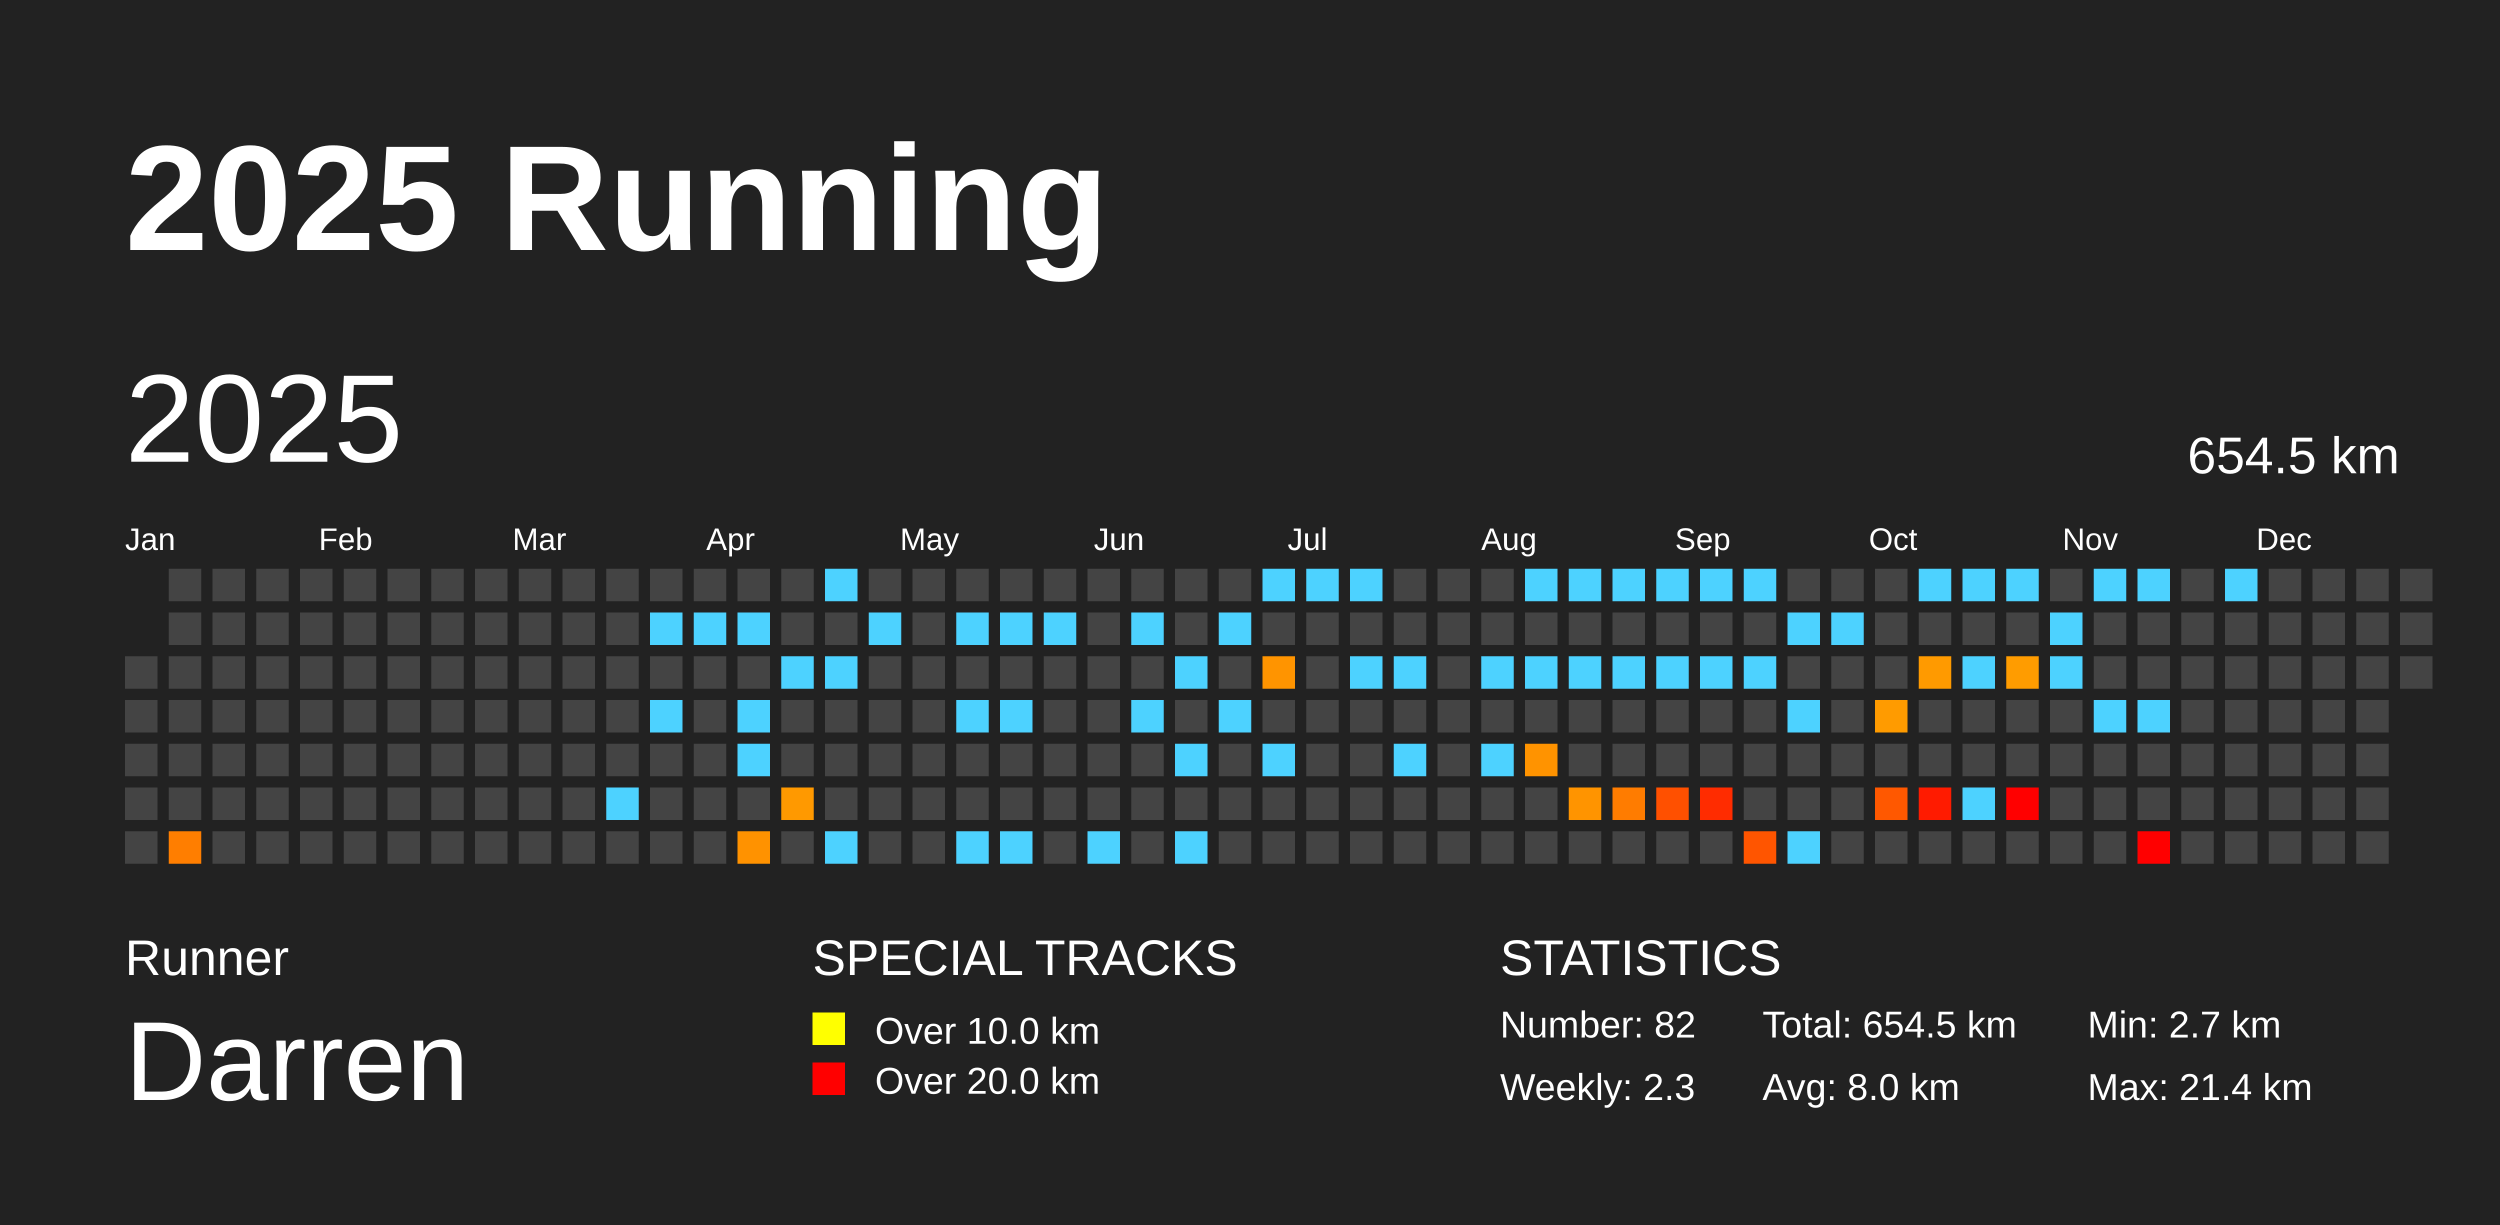
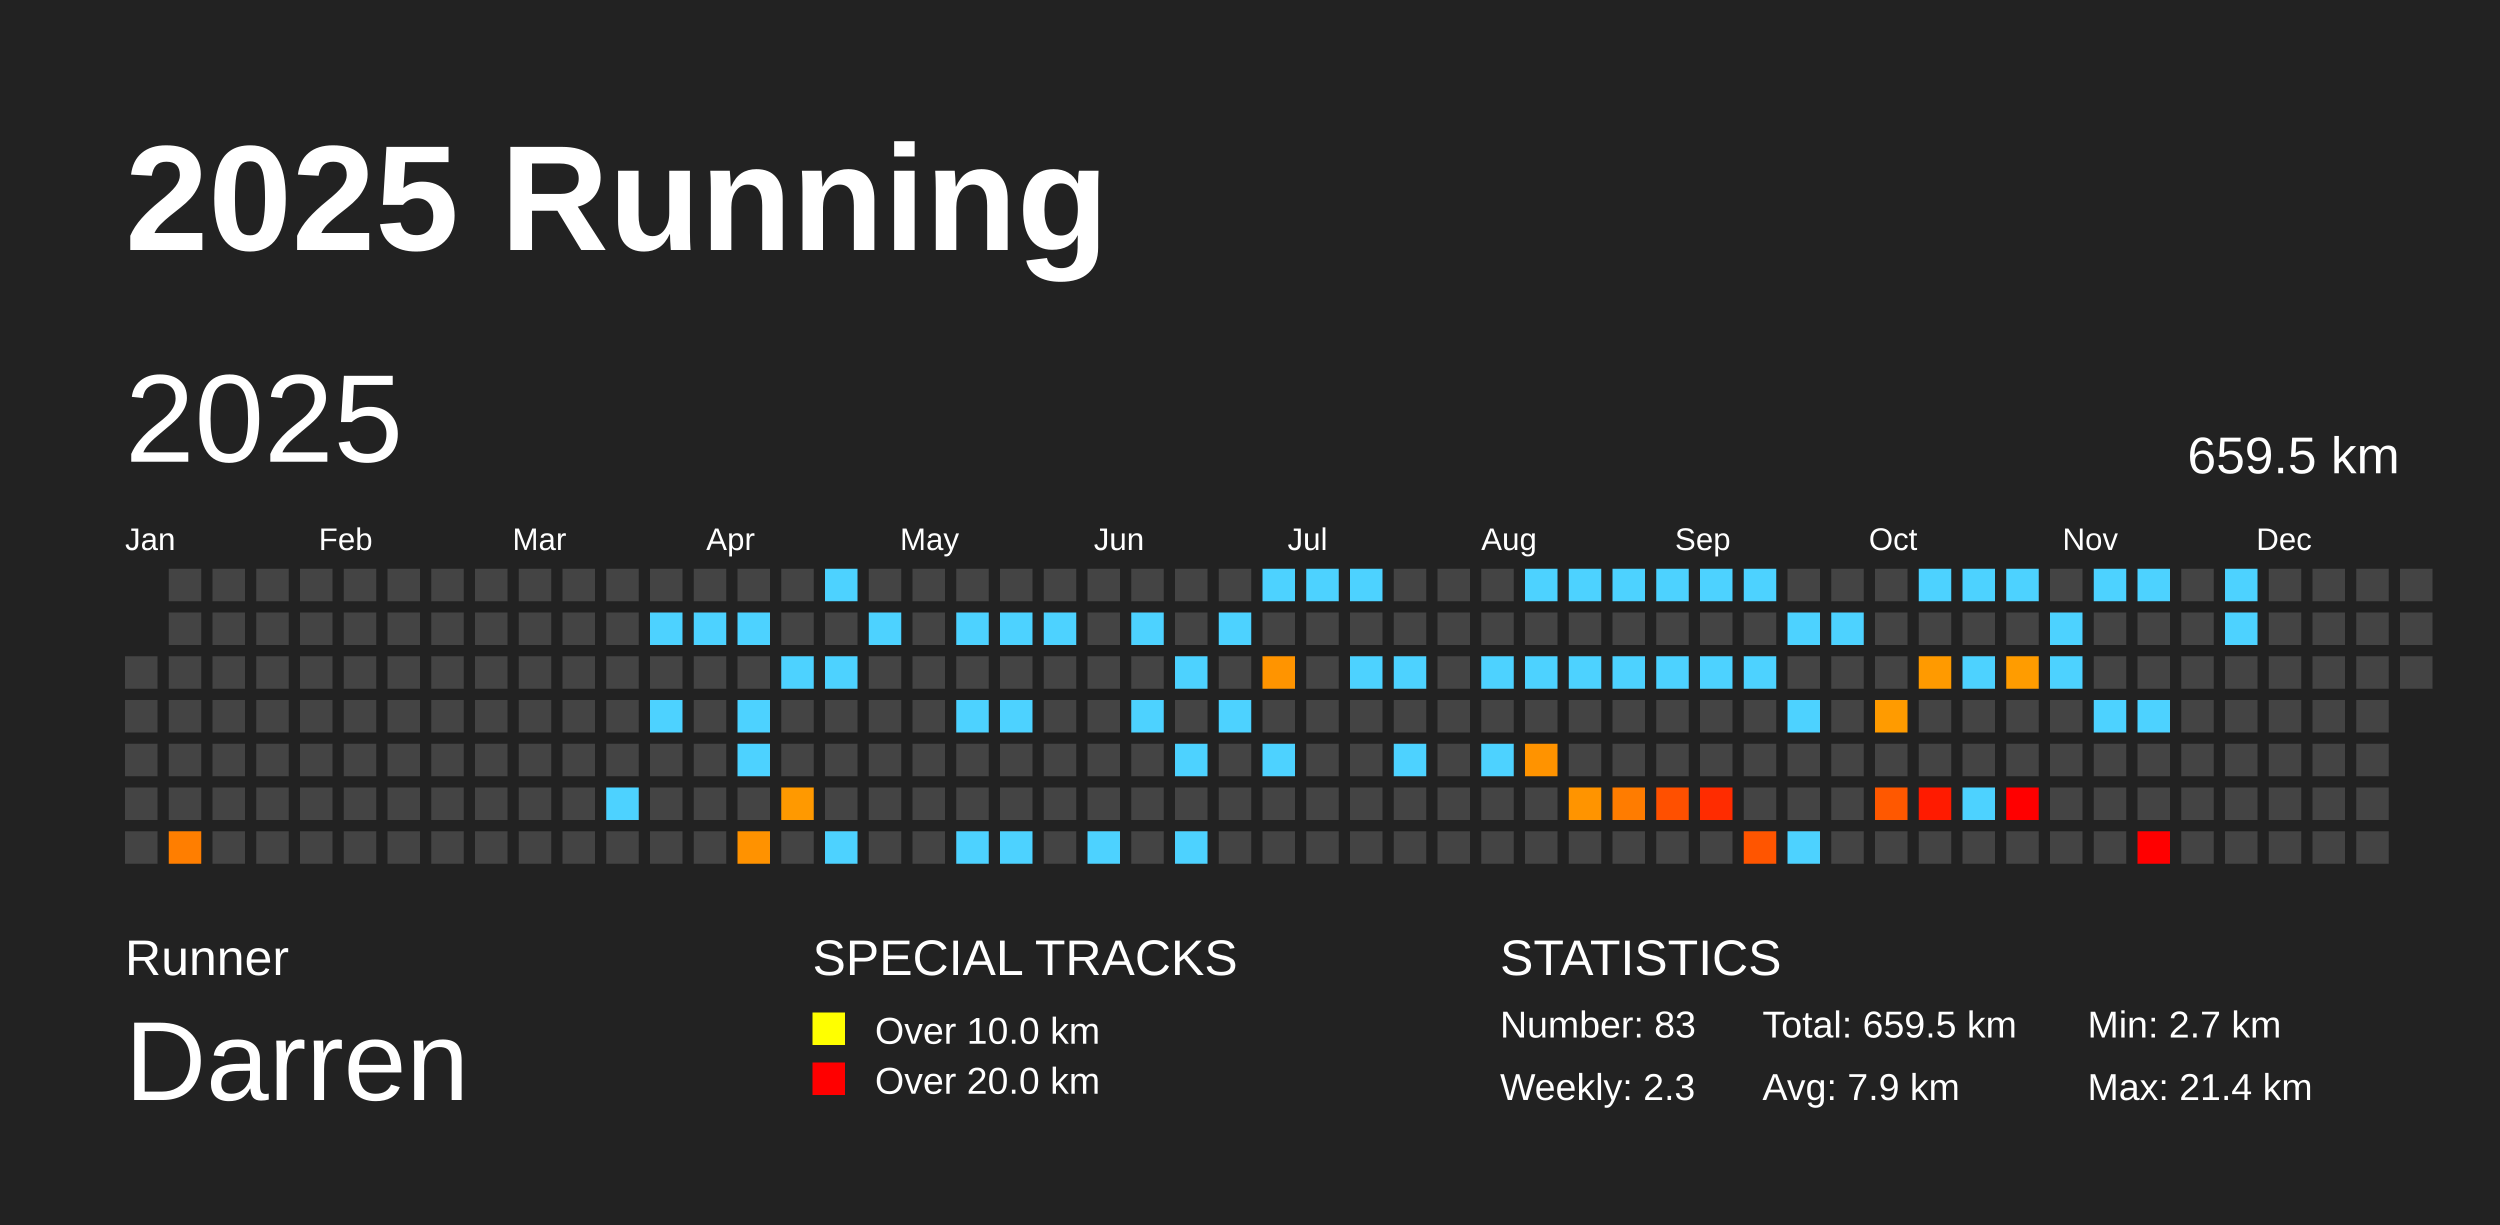
<svg xmlns="http://www.w3.org/2000/svg" baseProfile="full" height="98mm" version="1.1" viewBox="0,0,200,98" width="200mm">
  <defs />
  <rect fill="#222222" height="98" width="200" x="0" y="0" />
  <text fill="#FFFFFF" style="font-size:12px; font-family:Arial; font-weight:bold;" x="10" y="20">2025 Running</text>
  <text fill="#FFFFFF" style="font-size:4px; font-family:Arial" x="10" y="78">Runner</text>
  <text fill="#FFFFFF" style="font-size:9px; font-family:Arial" x="10" y="88">Darren</text>
  <text fill="#FFFFFF" style="font-size:4px; font-family:Arial" x="65" y="78">SPECIAL TRACKS</text>
  <rect fill="yellow" height="2.6" width="2.6" x="65" y="81" />
  <text fill="#FFFFFF" style="font-size:3px; font-family:Arial" x="70" y="83.5">Over 10.0 km</text>
  <rect fill="red" height="2.6" width="2.6" x="65" y="85" />
  <text fill="#FFFFFF" style="font-size:3px; font-family:Arial" x="70" y="87.5">Over 20.0 km</text>
  <text fill="#FFFFFF" style="font-size:4px; font-family:Arial" x="120" y="78">STATISTICS</text>
-   <text fill="#FFFFFF" style="font-size:3px; font-family:Arial" x="120" y="83">Number: 82</text>
+   <text fill="#FFFFFF" style="font-size:3px; font-family:Arial" x="120" y="83">Number: 83</text>
  <text fill="#FFFFFF" style="font-size:3px; font-family:Arial" x="120" y="88">Weekly: 2.3</text>
-   <text fill="#FFFFFF" style="font-size:3px; font-family:Arial" x="141" y="83">Total: 654.5 km</text>
-   <text fill="#FFFFFF" style="font-size:3px; font-family:Arial" x="141" y="88">Avg: 8.0 km</text>
+   <text fill="#FFFFFF" style="font-size:3px; font-family:Arial" x="141" y="83">Total: 659.5 km</text>
+   <text fill="#FFFFFF" style="font-size:3px; font-family:Arial" x="141" y="88">Avg: 7.9 km</text>
  <text fill="#FFFFFF" style="font-size:3px; font-family:Arial" x="167" y="83">Min: 2.7 km</text>
  <text fill="#FFFFFF" style="font-size:3px; font-family:Arial" x="167" y="88">Max: 21.4 km</text>
  <text dominant-baseline="hanging" fill="#FFFFFF" style="font-size:10.0px; font-family:Arial;" x="10" y="30">2025</text>
-   <text dominant-baseline="hanging" fill="#FFFFFF" style="font-size:4.125px; font-family:Arial;" x="175" y="35">654.5 km</text>
+   <text dominant-baseline="hanging" fill="#FFFFFF" style="font-size:4.125px; font-family:Arial;" x="175" y="35">659.5 km</text>
  <text fill="#FFFFFF" style="font-size:2.5px; font-family:Arial" x="10.0" y="44">Jan</text>
  <text fill="#FFFFFF" style="font-size:2.5px; font-family:Arial" x="25.5" y="44">Feb</text>
  <text fill="#FFFFFF" style="font-size:2.5px; font-family:Arial" x="41.0" y="44">Mar</text>
  <text fill="#FFFFFF" style="font-size:2.5px; font-family:Arial" x="56.5" y="44">Apr</text>
  <text fill="#FFFFFF" style="font-size:2.5px; font-family:Arial" x="72.0" y="44">May</text>
  <text fill="#FFFFFF" style="font-size:2.5px; font-family:Arial" x="87.5" y="44">Jun</text>
  <text fill="#FFFFFF" style="font-size:2.5px; font-family:Arial" x="103.0" y="44">Jul</text>
  <text fill="#FFFFFF" style="font-size:2.5px; font-family:Arial" x="118.5" y="44">Aug</text>
  <text fill="#FFFFFF" style="font-size:2.5px; font-family:Arial" x="134.0" y="44">Sep</text>
  <text fill="#FFFFFF" style="font-size:2.5px; font-family:Arial" x="149.5" y="44">Oct</text>
  <text fill="#FFFFFF" style="font-size:2.5px; font-family:Arial" x="165.0" y="44">Nov</text>
  <text fill="#FFFFFF" style="font-size:2.5px; font-family:Arial" x="180.5" y="44">Dec</text>
  <rect fill="#444444" height="2.6" width="2.6" x="10.0" y="52.5" />
  <rect fill="#444444" height="2.6" width="2.6" x="10.0" y="56.0" />
  <rect fill="#444444" height="2.6" width="2.6" x="10.0" y="59.5" />
  <rect fill="#444444" height="2.6" width="2.6" x="10.0" y="63.0" />
  <rect fill="#444444" height="2.6" width="2.6" x="10.0" y="66.5" />
  <rect fill="#444444" height="2.6" width="2.6" x="13.5" y="45.5" />
  <rect fill="#444444" height="2.6" width="2.6" x="13.5" y="49.0" />
  <rect fill="#444444" height="2.6" width="2.6" x="13.5" y="52.5" />
  <rect fill="#444444" height="2.6" width="2.6" x="13.5" y="56.0" />
  <rect fill="#444444" height="2.6" width="2.6" x="13.5" y="59.5" />
  <rect fill="#444444" height="2.6" width="2.6" x="13.5" y="63.0" />
  <rect fill="#ff7e00" height="2.6" width="2.6" x="13.5" y="66.5" />
  <rect fill="#444444" height="2.6" width="2.6" x="17.0" y="45.5" />
  <rect fill="#444444" height="2.6" width="2.6" x="17.0" y="49.0" />
  <rect fill="#444444" height="2.6" width="2.6" x="17.0" y="52.5" />
  <rect fill="#444444" height="2.6" width="2.6" x="17.0" y="56.0" />
  <rect fill="#444444" height="2.6" width="2.6" x="17.0" y="59.5" />
  <rect fill="#444444" height="2.6" width="2.6" x="17.0" y="63.0" />
  <rect fill="#444444" height="2.6" width="2.6" x="17.0" y="66.5" />
  <rect fill="#444444" height="2.6" width="2.6" x="20.5" y="45.5" />
  <rect fill="#444444" height="2.6" width="2.6" x="20.5" y="49.0" />
  <rect fill="#444444" height="2.6" width="2.6" x="20.5" y="52.5" />
  <rect fill="#444444" height="2.6" width="2.6" x="20.5" y="56.0" />
  <rect fill="#444444" height="2.6" width="2.6" x="20.5" y="59.5" />
  <rect fill="#444444" height="2.6" width="2.6" x="20.5" y="63.0" />
  <rect fill="#444444" height="2.6" width="2.6" x="20.5" y="66.5" />
  <rect fill="#444444" height="2.6" width="2.6" x="24.0" y="45.5" />
  <rect fill="#444444" height="2.6" width="2.6" x="24.0" y="49.0" />
  <rect fill="#444444" height="2.6" width="2.6" x="24.0" y="52.5" />
  <rect fill="#444444" height="2.6" width="2.6" x="24.0" y="56.0" />
  <rect fill="#444444" height="2.6" width="2.6" x="24.0" y="59.5" />
  <rect fill="#444444" height="2.6" width="2.6" x="24.0" y="63.0" />
  <rect fill="#444444" height="2.6" width="2.6" x="24.0" y="66.5" />
  <rect fill="#444444" height="2.6" width="2.6" x="27.5" y="45.5" />
  <rect fill="#444444" height="2.6" width="2.6" x="27.5" y="49.0" />
  <rect fill="#444444" height="2.6" width="2.6" x="27.5" y="52.5" />
  <rect fill="#444444" height="2.6" width="2.6" x="27.5" y="56.0" />
  <rect fill="#444444" height="2.6" width="2.6" x="27.5" y="59.5" />
  <rect fill="#444444" height="2.6" width="2.6" x="27.5" y="63.0" />
  <rect fill="#444444" height="2.6" width="2.6" x="27.5" y="66.5" />
  <rect fill="#444444" height="2.6" width="2.6" x="31.0" y="45.5" />
  <rect fill="#444444" height="2.6" width="2.6" x="31.0" y="49.0" />
  <rect fill="#444444" height="2.6" width="2.6" x="31.0" y="52.5" />
  <rect fill="#444444" height="2.6" width="2.6" x="31.0" y="56.0" />
  <rect fill="#444444" height="2.6" width="2.6" x="31.0" y="59.5" />
  <rect fill="#444444" height="2.6" width="2.6" x="31.0" y="63.0" />
  <rect fill="#444444" height="2.6" width="2.6" x="31.0" y="66.5" />
  <rect fill="#444444" height="2.6" width="2.6" x="34.5" y="45.5" />
  <rect fill="#444444" height="2.6" width="2.6" x="34.5" y="49.0" />
  <rect fill="#444444" height="2.6" width="2.6" x="34.5" y="52.5" />
  <rect fill="#444444" height="2.6" width="2.6" x="34.5" y="56.0" />
  <rect fill="#444444" height="2.6" width="2.6" x="34.5" y="59.5" />
  <rect fill="#444444" height="2.6" width="2.6" x="34.5" y="63.0" />
  <rect fill="#444444" height="2.6" width="2.6" x="34.5" y="66.5" />
  <rect fill="#444444" height="2.6" width="2.6" x="38.0" y="45.5" />
  <rect fill="#444444" height="2.6" width="2.6" x="38.0" y="49.0" />
  <rect fill="#444444" height="2.6" width="2.6" x="38.0" y="52.5" />
  <rect fill="#444444" height="2.6" width="2.6" x="38.0" y="56.0" />
  <rect fill="#444444" height="2.6" width="2.6" x="38.0" y="59.5" />
  <rect fill="#444444" height="2.6" width="2.6" x="38.0" y="63.0" />
  <rect fill="#444444" height="2.6" width="2.6" x="38.0" y="66.5" />
  <rect fill="#444444" height="2.6" width="2.6" x="41.5" y="45.5" />
  <rect fill="#444444" height="2.6" width="2.6" x="41.5" y="49.0" />
  <rect fill="#444444" height="2.6" width="2.6" x="41.5" y="52.5" />
  <rect fill="#444444" height="2.6" width="2.6" x="41.5" y="56.0" />
  <rect fill="#444444" height="2.6" width="2.6" x="41.5" y="59.5" />
  <rect fill="#444444" height="2.6" width="2.6" x="41.5" y="63.0" />
  <rect fill="#444444" height="2.6" width="2.6" x="41.5" y="66.5" />
  <rect fill="#444444" height="2.6" width="2.6" x="45.0" y="45.5" />
  <rect fill="#444444" height="2.6" width="2.6" x="45.0" y="49.0" />
  <rect fill="#444444" height="2.6" width="2.6" x="45.0" y="52.5" />
  <rect fill="#444444" height="2.6" width="2.6" x="45.0" y="56.0" />
  <rect fill="#444444" height="2.6" width="2.6" x="45.0" y="59.5" />
  <rect fill="#444444" height="2.6" width="2.6" x="45.0" y="63.0" />
  <rect fill="#444444" height="2.6" width="2.6" x="45.0" y="66.5" />
  <rect fill="#444444" height="2.6" width="2.6" x="48.5" y="45.5" />
  <rect fill="#444444" height="2.6" width="2.6" x="48.5" y="49.0" />
  <rect fill="#444444" height="2.6" width="2.6" x="48.5" y="52.5" />
  <rect fill="#444444" height="2.6" width="2.6" x="48.5" y="56.0" />
  <rect fill="#444444" height="2.6" width="2.6" x="48.5" y="59.5" />
  <rect fill="#4dd2ff" height="2.6" width="2.6" x="48.5" y="63.0" />
  <rect fill="#444444" height="2.6" width="2.6" x="48.5" y="66.5" />
  <rect fill="#444444" height="2.6" width="2.6" x="52.0" y="45.5" />
  <rect fill="#4dd2ff" height="2.6" width="2.6" x="52.0" y="49.0" />
  <rect fill="#444444" height="2.6" width="2.6" x="52.0" y="52.5" />
  <rect fill="#4dd2ff" height="2.6" width="2.6" x="52.0" y="56.0" />
  <rect fill="#444444" height="2.6" width="2.6" x="52.0" y="59.5" />
  <rect fill="#444444" height="2.6" width="2.6" x="52.0" y="63.0" />
  <rect fill="#444444" height="2.6" width="2.6" x="52.0" y="66.5" />
  <rect fill="#444444" height="2.6" width="2.6" x="55.5" y="45.5" />
  <rect fill="#4dd2ff" height="2.6" width="2.6" x="55.5" y="49.0" />
  <rect fill="#444444" height="2.6" width="2.6" x="55.5" y="52.5" />
  <rect fill="#444444" height="2.6" width="2.6" x="55.5" y="56.0" />
  <rect fill="#444444" height="2.6" width="2.6" x="55.5" y="59.5" />
  <rect fill="#444444" height="2.6" width="2.6" x="55.5" y="63.0" />
  <rect fill="#444444" height="2.6" width="2.6" x="55.5" y="66.5" />
  <rect fill="#444444" height="2.6" width="2.6" x="59.0" y="45.5" />
  <rect fill="#4dd2ff" height="2.6" width="2.6" x="59.0" y="49.0" />
  <rect fill="#444444" height="2.6" width="2.6" x="59.0" y="52.5" />
  <rect fill="#4dd2ff" height="2.6" width="2.6" x="59.0" y="56.0" />
  <rect fill="#4dd2ff" height="2.6" width="2.6" x="59.0" y="59.5" />
  <rect fill="#444444" height="2.6" width="2.6" x="59.0" y="63.0" />
  <rect fill="#ff9200" height="2.6" width="2.6" x="59.0" y="66.5" />
  <rect fill="#444444" height="2.6" width="2.6" x="62.5" y="45.5" />
  <rect fill="#444444" height="2.6" width="2.6" x="62.5" y="49.0" />
  <rect fill="#4dd2ff" height="2.6" width="2.6" x="62.5" y="52.5" />
  <rect fill="#444444" height="2.6" width="2.6" x="62.5" y="56.0" />
  <rect fill="#444444" height="2.6" width="2.6" x="62.5" y="59.5" />
  <rect fill="#ff9900" height="2.6" width="2.6" x="62.5" y="63.0" />
  <rect fill="#444444" height="2.6" width="2.6" x="62.5" y="66.5" />
  <rect fill="#4dd2ff" height="2.6" width="2.6" x="66.0" y="45.5" />
  <rect fill="#444444" height="2.6" width="2.6" x="66.0" y="49.0" />
  <rect fill="#4dd2ff" height="2.6" width="2.6" x="66.0" y="52.5" />
  <rect fill="#444444" height="2.6" width="2.6" x="66.0" y="56.0" />
  <rect fill="#444444" height="2.6" width="2.6" x="66.0" y="59.5" />
  <rect fill="#444444" height="2.6" width="2.6" x="66.0" y="63.0" />
  <rect fill="#4dd2ff" height="2.6" width="2.6" x="66.0" y="66.5" />
  <rect fill="#444444" height="2.6" width="2.6" x="69.5" y="45.5" />
  <rect fill="#4dd2ff" height="2.6" width="2.6" x="69.5" y="49.0" />
  <rect fill="#444444" height="2.6" width="2.6" x="69.5" y="52.5" />
  <rect fill="#444444" height="2.6" width="2.6" x="69.5" y="56.0" />
  <rect fill="#444444" height="2.6" width="2.6" x="69.5" y="59.5" />
  <rect fill="#444444" height="2.6" width="2.6" x="69.5" y="63.0" />
  <rect fill="#444444" height="2.6" width="2.6" x="69.5" y="66.5" />
  <rect fill="#444444" height="2.6" width="2.6" x="73.0" y="45.5" />
  <rect fill="#444444" height="2.6" width="2.6" x="73.0" y="49.0" />
  <rect fill="#444444" height="2.6" width="2.6" x="73.0" y="52.5" />
  <rect fill="#444444" height="2.6" width="2.6" x="73.0" y="56.0" />
  <rect fill="#444444" height="2.6" width="2.6" x="73.0" y="59.5" />
  <rect fill="#444444" height="2.6" width="2.6" x="73.0" y="63.0" />
  <rect fill="#444444" height="2.6" width="2.6" x="73.0" y="66.5" />
  <rect fill="#444444" height="2.6" width="2.6" x="76.5" y="45.5" />
  <rect fill="#4dd2ff" height="2.6" width="2.6" x="76.5" y="49.0" />
  <rect fill="#444444" height="2.6" width="2.6" x="76.5" y="52.5" />
  <rect fill="#4dd2ff" height="2.6" width="2.6" x="76.5" y="56.0" />
  <rect fill="#444444" height="2.6" width="2.6" x="76.5" y="59.5" />
  <rect fill="#444444" height="2.6" width="2.6" x="76.5" y="63.0" />
  <rect fill="#4dd2ff" height="2.6" width="2.6" x="76.5" y="66.5" />
  <rect fill="#444444" height="2.6" width="2.6" x="80.0" y="45.5" />
  <rect fill="#4dd2ff" height="2.6" width="2.6" x="80.0" y="49.0" />
  <rect fill="#444444" height="2.6" width="2.6" x="80.0" y="52.5" />
  <rect fill="#4dd2ff" height="2.6" width="2.6" x="80.0" y="56.0" />
  <rect fill="#444444" height="2.6" width="2.6" x="80.0" y="59.5" />
  <rect fill="#444444" height="2.6" width="2.6" x="80.0" y="63.0" />
  <rect fill="#4dd2ff" height="2.6" width="2.6" x="80.0" y="66.5" />
  <rect fill="#444444" height="2.6" width="2.6" x="83.5" y="45.5" />
  <rect fill="#4dd2ff" height="2.6" width="2.6" x="83.5" y="49.0" />
  <rect fill="#444444" height="2.6" width="2.6" x="83.5" y="52.5" />
  <rect fill="#444444" height="2.6" width="2.6" x="83.5" y="56.0" />
  <rect fill="#444444" height="2.6" width="2.6" x="83.5" y="59.5" />
  <rect fill="#444444" height="2.6" width="2.6" x="83.5" y="63.0" />
  <rect fill="#444444" height="2.6" width="2.6" x="83.5" y="66.5" />
  <rect fill="#444444" height="2.6" width="2.6" x="87.0" y="45.5" />
  <rect fill="#444444" height="2.6" width="2.6" x="87.0" y="49.0" />
  <rect fill="#444444" height="2.6" width="2.6" x="87.0" y="52.5" />
  <rect fill="#444444" height="2.6" width="2.6" x="87.0" y="56.0" />
  <rect fill="#444444" height="2.6" width="2.6" x="87.0" y="59.5" />
  <rect fill="#444444" height="2.6" width="2.6" x="87.0" y="63.0" />
  <rect fill="#4dd2ff" height="2.6" width="2.6" x="87.0" y="66.5" />
  <rect fill="#444444" height="2.6" width="2.6" x="90.5" y="45.5" />
  <rect fill="#4dd2ff" height="2.6" width="2.6" x="90.5" y="49.0" />
  <rect fill="#444444" height="2.6" width="2.6" x="90.5" y="52.5" />
  <rect fill="#4dd2ff" height="2.6" width="2.6" x="90.5" y="56.0" />
  <rect fill="#444444" height="2.6" width="2.6" x="90.5" y="59.5" />
  <rect fill="#444444" height="2.6" width="2.6" x="90.5" y="63.0" />
  <rect fill="#444444" height="2.6" width="2.6" x="90.5" y="66.5" />
  <rect fill="#444444" height="2.6" width="2.6" x="94.0" y="45.5" />
  <rect fill="#444444" height="2.6" width="2.6" x="94.0" y="49.0" />
  <rect fill="#4dd2ff" height="2.6" width="2.6" x="94.0" y="52.5" />
  <rect fill="#444444" height="2.6" width="2.6" x="94.0" y="56.0" />
  <rect fill="#4dd2ff" height="2.6" width="2.6" x="94.0" y="59.5" />
  <rect fill="#444444" height="2.6" width="2.6" x="94.0" y="63.0" />
  <rect fill="#4dd2ff" height="2.6" width="2.6" x="94.0" y="66.5" />
  <rect fill="#444444" height="2.6" width="2.6" x="97.5" y="45.5" />
  <rect fill="#4dd2ff" height="2.6" width="2.6" x="97.5" y="49.0" />
  <rect fill="#444444" height="2.6" width="2.6" x="97.5" y="52.5" />
  <rect fill="#4dd2ff" height="2.6" width="2.6" x="97.5" y="56.0" />
  <rect fill="#444444" height="2.6" width="2.6" x="97.5" y="59.5" />
  <rect fill="#444444" height="2.6" width="2.6" x="97.5" y="63.0" />
  <rect fill="#444444" height="2.6" width="2.6" x="97.5" y="66.5" />
  <rect fill="#4dd2ff" height="2.6" width="2.6" x="101.0" y="45.5" />
  <rect fill="#444444" height="2.6" width="2.6" x="101.0" y="49.0" />
  <rect fill="#ff9400" height="2.6" width="2.6" x="101.0" y="52.5" />
  <rect fill="#444444" height="2.6" width="2.6" x="101.0" y="56.0" />
  <rect fill="#4dd2ff" height="2.6" width="2.6" x="101.0" y="59.5" />
  <rect fill="#444444" height="2.6" width="2.6" x="101.0" y="63.0" />
  <rect fill="#444444" height="2.6" width="2.6" x="101.0" y="66.5" />
  <rect fill="#4dd2ff" height="2.6" width="2.6" x="104.5" y="45.5" />
  <rect fill="#444444" height="2.6" width="2.6" x="104.5" y="49.0" />
  <rect fill="#444444" height="2.6" width="2.6" x="104.5" y="52.5" />
  <rect fill="#444444" height="2.6" width="2.6" x="104.5" y="56.0" />
  <rect fill="#444444" height="2.6" width="2.6" x="104.5" y="59.5" />
  <rect fill="#444444" height="2.6" width="2.6" x="104.5" y="63.0" />
  <rect fill="#444444" height="2.6" width="2.6" x="104.5" y="66.5" />
  <rect fill="#4dd2ff" height="2.6" width="2.6" x="108.0" y="45.5" />
  <rect fill="#444444" height="2.6" width="2.6" x="108.0" y="49.0" />
  <rect fill="#4dd2ff" height="2.6" width="2.6" x="108.0" y="52.5" />
  <rect fill="#444444" height="2.6" width="2.6" x="108.0" y="56.0" />
  <rect fill="#444444" height="2.6" width="2.6" x="108.0" y="59.5" />
  <rect fill="#444444" height="2.6" width="2.6" x="108.0" y="63.0" />
  <rect fill="#444444" height="2.6" width="2.6" x="108.0" y="66.5" />
  <rect fill="#444444" height="2.6" width="2.6" x="111.5" y="45.5" />
  <rect fill="#444444" height="2.6" width="2.6" x="111.5" y="49.0" />
  <rect fill="#4dd2ff" height="2.6" width="2.6" x="111.5" y="52.5" />
  <rect fill="#444444" height="2.6" width="2.6" x="111.5" y="56.0" />
  <rect fill="#4dd2ff" height="2.6" width="2.6" x="111.5" y="59.5" />
  <rect fill="#444444" height="2.6" width="2.6" x="111.5" y="63.0" />
  <rect fill="#444444" height="2.6" width="2.6" x="111.5" y="66.5" />
  <rect fill="#444444" height="2.6" width="2.6" x="115.0" y="45.5" />
  <rect fill="#444444" height="2.6" width="2.6" x="115.0" y="49.0" />
  <rect fill="#444444" height="2.6" width="2.6" x="115.0" y="52.5" />
  <rect fill="#444444" height="2.6" width="2.6" x="115.0" y="56.0" />
  <rect fill="#444444" height="2.6" width="2.6" x="115.0" y="59.5" />
  <rect fill="#444444" height="2.6" width="2.6" x="115.0" y="63.0" />
  <rect fill="#444444" height="2.6" width="2.6" x="115.0" y="66.5" />
  <rect fill="#444444" height="2.6" width="2.6" x="118.5" y="45.5" />
  <rect fill="#444444" height="2.6" width="2.6" x="118.5" y="49.0" />
  <rect fill="#4dd2ff" height="2.6" width="2.6" x="118.5" y="52.5" />
  <rect fill="#444444" height="2.6" width="2.6" x="118.5" y="56.0" />
  <rect fill="#4dd2ff" height="2.6" width="2.6" x="118.5" y="59.5" />
  <rect fill="#444444" height="2.6" width="2.6" x="118.5" y="63.0" />
  <rect fill="#444444" height="2.6" width="2.6" x="118.5" y="66.5" />
  <rect fill="#4dd2ff" height="2.6" width="2.6" x="122.0" y="45.5" />
  <rect fill="#444444" height="2.6" width="2.6" x="122.0" y="49.0" />
  <rect fill="#4dd2ff" height="2.6" width="2.6" x="122.0" y="52.5" />
  <rect fill="#444444" height="2.6" width="2.6" x="122.0" y="56.0" />
  <rect fill="#ff9300" height="2.6" width="2.6" x="122.0" y="59.5" />
  <rect fill="#444444" height="2.6" width="2.6" x="122.0" y="63.0" />
  <rect fill="#444444" height="2.6" width="2.6" x="122.0" y="66.5" />
  <rect fill="#4dd2ff" height="2.6" width="2.6" x="125.5" y="45.5" />
  <rect fill="#444444" height="2.6" width="2.6" x="125.5" y="49.0" />
  <rect fill="#4dd2ff" height="2.6" width="2.6" x="125.5" y="52.5" />
  <rect fill="#444444" height="2.6" width="2.6" x="125.5" y="56.0" />
  <rect fill="#444444" height="2.6" width="2.6" x="125.5" y="59.5" />
  <rect fill="#ff9400" height="2.6" width="2.6" x="125.5" y="63.0" />
  <rect fill="#444444" height="2.6" width="2.6" x="125.5" y="66.5" />
  <rect fill="#4dd2ff" height="2.6" width="2.6" x="129.0" y="45.5" />
  <rect fill="#444444" height="2.6" width="2.6" x="129.0" y="49.0" />
  <rect fill="#4dd2ff" height="2.6" width="2.6" x="129.0" y="52.5" />
  <rect fill="#444444" height="2.6" width="2.6" x="129.0" y="56.0" />
  <rect fill="#444444" height="2.6" width="2.6" x="129.0" y="59.5" />
  <rect fill="#ff7c00" height="2.6" width="2.6" x="129.0" y="63.0" />
  <rect fill="#444444" height="2.6" width="2.6" x="129.0" y="66.5" />
  <rect fill="#4dd2ff" height="2.6" width="2.6" x="132.5" y="45.5" />
  <rect fill="#444444" height="2.6" width="2.6" x="132.5" y="49.0" />
  <rect fill="#4dd2ff" height="2.6" width="2.6" x="132.5" y="52.5" />
  <rect fill="#444444" height="2.6" width="2.6" x="132.5" y="56.0" />
  <rect fill="#444444" height="2.6" width="2.6" x="132.5" y="59.5" />
  <rect fill="#ff5000" height="2.6" width="2.6" x="132.5" y="63.0" />
  <rect fill="#444444" height="2.6" width="2.6" x="132.5" y="66.5" />
  <rect fill="#4dd2ff" height="2.6" width="2.6" x="136.0" y="45.5" />
  <rect fill="#444444" height="2.6" width="2.6" x="136.0" y="49.0" />
  <rect fill="#4dd2ff" height="2.6" width="2.6" x="136.0" y="52.5" />
  <rect fill="#444444" height="2.6" width="2.6" x="136.0" y="56.0" />
  <rect fill="#444444" height="2.6" width="2.6" x="136.0" y="59.5" />
  <rect fill="#ff2c00" height="2.6" width="2.6" x="136.0" y="63.0" />
  <rect fill="#444444" height="2.6" width="2.6" x="136.0" y="66.5" />
  <rect fill="#4dd2ff" height="2.6" width="2.6" x="139.5" y="45.5" />
  <rect fill="#444444" height="2.6" width="2.6" x="139.5" y="49.0" />
  <rect fill="#4dd2ff" height="2.6" width="2.6" x="139.5" y="52.5" />
  <rect fill="#444444" height="2.6" width="2.6" x="139.5" y="56.0" />
  <rect fill="#444444" height="2.6" width="2.6" x="139.5" y="59.5" />
  <rect fill="#444444" height="2.6" width="2.6" x="139.5" y="63.0" />
  <rect fill="#ff5500" height="2.6" width="2.6" x="139.5" y="66.5" />
  <rect fill="#444444" height="2.6" width="2.6" x="143.0" y="45.5" />
  <rect fill="#4dd2ff" height="2.6" width="2.6" x="143.0" y="49.0" />
  <rect fill="#444444" height="2.6" width="2.6" x="143.0" y="52.5" />
  <rect fill="#4dd2ff" height="2.6" width="2.6" x="143.0" y="56.0" />
  <rect fill="#444444" height="2.6" width="2.6" x="143.0" y="59.5" />
  <rect fill="#444444" height="2.6" width="2.6" x="143.0" y="63.0" />
  <rect fill="#4dd2ff" height="2.6" width="2.6" x="143.0" y="66.5" />
  <rect fill="#444444" height="2.6" width="2.6" x="146.5" y="45.5" />
  <rect fill="#4dd2ff" height="2.6" width="2.6" x="146.5" y="49.0" />
  <rect fill="#444444" height="2.6" width="2.6" x="146.5" y="52.5" />
  <rect fill="#444444" height="2.6" width="2.6" x="146.5" y="56.0" />
  <rect fill="#444444" height="2.6" width="2.6" x="146.5" y="59.5" />
  <rect fill="#444444" height="2.6" width="2.6" x="146.5" y="63.0" />
  <rect fill="#444444" height="2.6" width="2.6" x="146.5" y="66.5" />
  <rect fill="#444444" height="2.6" width="2.6" x="150.0" y="45.5" />
  <rect fill="#444444" height="2.6" width="2.6" x="150.0" y="49.0" />
  <rect fill="#444444" height="2.6" width="2.6" x="150.0" y="52.5" />
  <rect fill="#ff9b00" height="2.6" width="2.6" x="150.0" y="56.0" />
  <rect fill="#444444" height="2.6" width="2.6" x="150.0" y="59.5" />
  <rect fill="#ff5800" height="2.6" width="2.6" x="150.0" y="63.0" />
  <rect fill="#444444" height="2.6" width="2.6" x="150.0" y="66.5" />
  <rect fill="#4dd2ff" height="2.6" width="2.6" x="153.5" y="45.5" />
  <rect fill="#444444" height="2.6" width="2.6" x="153.5" y="49.0" />
  <rect fill="#ff9a00" height="2.6" width="2.6" x="153.5" y="52.5" />
  <rect fill="#444444" height="2.6" width="2.6" x="153.5" y="56.0" />
  <rect fill="#444444" height="2.6" width="2.6" x="153.5" y="59.5" />
  <rect fill="#ff1b00" height="2.6" width="2.6" x="153.5" y="63.0" />
  <rect fill="#444444" height="2.6" width="2.6" x="153.5" y="66.5" />
  <rect fill="#4dd2ff" height="2.6" width="2.6" x="157.0" y="45.5" />
  <rect fill="#444444" height="2.6" width="2.6" x="157.0" y="49.0" />
  <rect fill="#4dd2ff" height="2.6" width="2.6" x="157.0" y="52.5" />
  <rect fill="#444444" height="2.6" width="2.6" x="157.0" y="56.0" />
  <rect fill="#444444" height="2.6" width="2.6" x="157.0" y="59.5" />
  <rect fill="#4dd2ff" height="2.6" width="2.6" x="157.0" y="63.0" />
  <rect fill="#444444" height="2.6" width="2.6" x="157.0" y="66.5" />
  <rect fill="#4dd2ff" height="2.6" width="2.6" x="160.5" y="45.5" />
  <rect fill="#444444" height="2.6" width="2.6" x="160.5" y="49.0" />
  <rect fill="#ff9c00" height="2.6" width="2.6" x="160.5" y="52.5" />
  <rect fill="#444444" height="2.6" width="2.6" x="160.5" y="56.0" />
  <rect fill="#444444" height="2.6" width="2.6" x="160.5" y="59.5" />
  <rect fill="red" height="2.6" width="2.6" x="160.5" y="63.0" />
  <rect fill="#444444" height="2.6" width="2.6" x="160.5" y="66.5" />
  <rect fill="#444444" height="2.6" width="2.6" x="164.0" y="45.5" />
  <rect fill="#4dd2ff" height="2.6" width="2.6" x="164.0" y="49.0" />
  <rect fill="#4dd2ff" height="2.6" width="2.6" x="164.0" y="52.5" />
  <rect fill="#444444" height="2.6" width="2.6" x="164.0" y="56.0" />
  <rect fill="#444444" height="2.6" width="2.6" x="164.0" y="59.5" />
  <rect fill="#444444" height="2.6" width="2.6" x="164.0" y="63.0" />
  <rect fill="#444444" height="2.6" width="2.6" x="164.0" y="66.5" />
  <rect fill="#4dd2ff" height="2.6" width="2.6" x="167.5" y="45.5" />
  <rect fill="#444444" height="2.6" width="2.6" x="167.5" y="49.0" />
  <rect fill="#444444" height="2.6" width="2.6" x="167.5" y="52.5" />
  <rect fill="#4dd2ff" height="2.6" width="2.6" x="167.5" y="56.0" />
  <rect fill="#444444" height="2.6" width="2.6" x="167.5" y="59.5" />
  <rect fill="#444444" height="2.6" width="2.6" x="167.5" y="63.0" />
  <rect fill="#444444" height="2.6" width="2.6" x="167.5" y="66.5" />
  <rect fill="#4dd2ff" height="2.6" width="2.6" x="171.0" y="45.5" />
  <rect fill="#444444" height="2.6" width="2.6" x="171.0" y="49.0" />
  <rect fill="#444444" height="2.6" width="2.6" x="171.0" y="52.5" />
  <rect fill="#4dd2ff" height="2.6" width="2.6" x="171.0" y="56.0" />
  <rect fill="#444444" height="2.6" width="2.6" x="171.0" y="59.5" />
  <rect fill="#444444" height="2.6" width="2.6" x="171.0" y="63.0" />
  <rect fill="red" height="2.6" width="2.6" x="171.0" y="66.5" />
  <rect fill="#444444" height="2.6" width="2.6" x="174.5" y="45.5" />
  <rect fill="#444444" height="2.6" width="2.6" x="174.5" y="49.0" />
  <rect fill="#444444" height="2.6" width="2.6" x="174.5" y="52.5" />
  <rect fill="#444444" height="2.6" width="2.6" x="174.5" y="56.0" />
  <rect fill="#444444" height="2.6" width="2.6" x="174.5" y="59.5" />
  <rect fill="#444444" height="2.6" width="2.6" x="174.5" y="63.0" />
  <rect fill="#444444" height="2.6" width="2.6" x="174.5" y="66.5" />
  <rect fill="#4dd2ff" height="2.6" width="2.6" x="178.0" y="45.5" />
-   <rect fill="#444444" height="2.6" width="2.6" x="178.0" y="49.0" />
+   <rect fill="#4dd2ff" height="2.6" width="2.6" x="178.0" y="49.0" />
  <rect fill="#444444" height="2.6" width="2.6" x="178.0" y="52.5" />
  <rect fill="#444444" height="2.6" width="2.6" x="178.0" y="56.0" />
  <rect fill="#444444" height="2.6" width="2.6" x="178.0" y="59.5" />
  <rect fill="#444444" height="2.6" width="2.6" x="178.0" y="63.0" />
  <rect fill="#444444" height="2.6" width="2.6" x="178.0" y="66.5" />
  <rect fill="#444444" height="2.6" width="2.6" x="181.5" y="45.5" />
  <rect fill="#444444" height="2.6" width="2.6" x="181.5" y="49.0" />
  <rect fill="#444444" height="2.6" width="2.6" x="181.5" y="52.5" />
  <rect fill="#444444" height="2.6" width="2.6" x="181.5" y="56.0" />
  <rect fill="#444444" height="2.6" width="2.6" x="181.5" y="59.5" />
  <rect fill="#444444" height="2.6" width="2.6" x="181.5" y="63.0" />
  <rect fill="#444444" height="2.6" width="2.6" x="181.5" y="66.5" />
  <rect fill="#444444" height="2.6" width="2.6" x="185.0" y="45.5" />
  <rect fill="#444444" height="2.6" width="2.6" x="185.0" y="49.0" />
  <rect fill="#444444" height="2.6" width="2.6" x="185.0" y="52.5" />
  <rect fill="#444444" height="2.6" width="2.6" x="185.0" y="56.0" />
  <rect fill="#444444" height="2.6" width="2.6" x="185.0" y="59.5" />
  <rect fill="#444444" height="2.6" width="2.6" x="185.0" y="63.0" />
  <rect fill="#444444" height="2.6" width="2.6" x="185.0" y="66.5" />
  <rect fill="#444444" height="2.6" width="2.6" x="188.5" y="45.5" />
  <rect fill="#444444" height="2.6" width="2.6" x="188.5" y="49.0" />
  <rect fill="#444444" height="2.6" width="2.6" x="188.5" y="52.5" />
  <rect fill="#444444" height="2.6" width="2.6" x="188.5" y="56.0" />
  <rect fill="#444444" height="2.6" width="2.6" x="188.5" y="59.5" />
  <rect fill="#444444" height="2.6" width="2.6" x="188.5" y="63.0" />
  <rect fill="#444444" height="2.6" width="2.6" x="188.5" y="66.5" />
  <rect fill="#444444" height="2.6" width="2.6" x="192.0" y="45.5" />
  <rect fill="#444444" height="2.6" width="2.6" x="192.0" y="49.0" />
  <rect fill="#444444" height="2.6" width="2.6" x="192.0" y="52.5" />
</svg>
